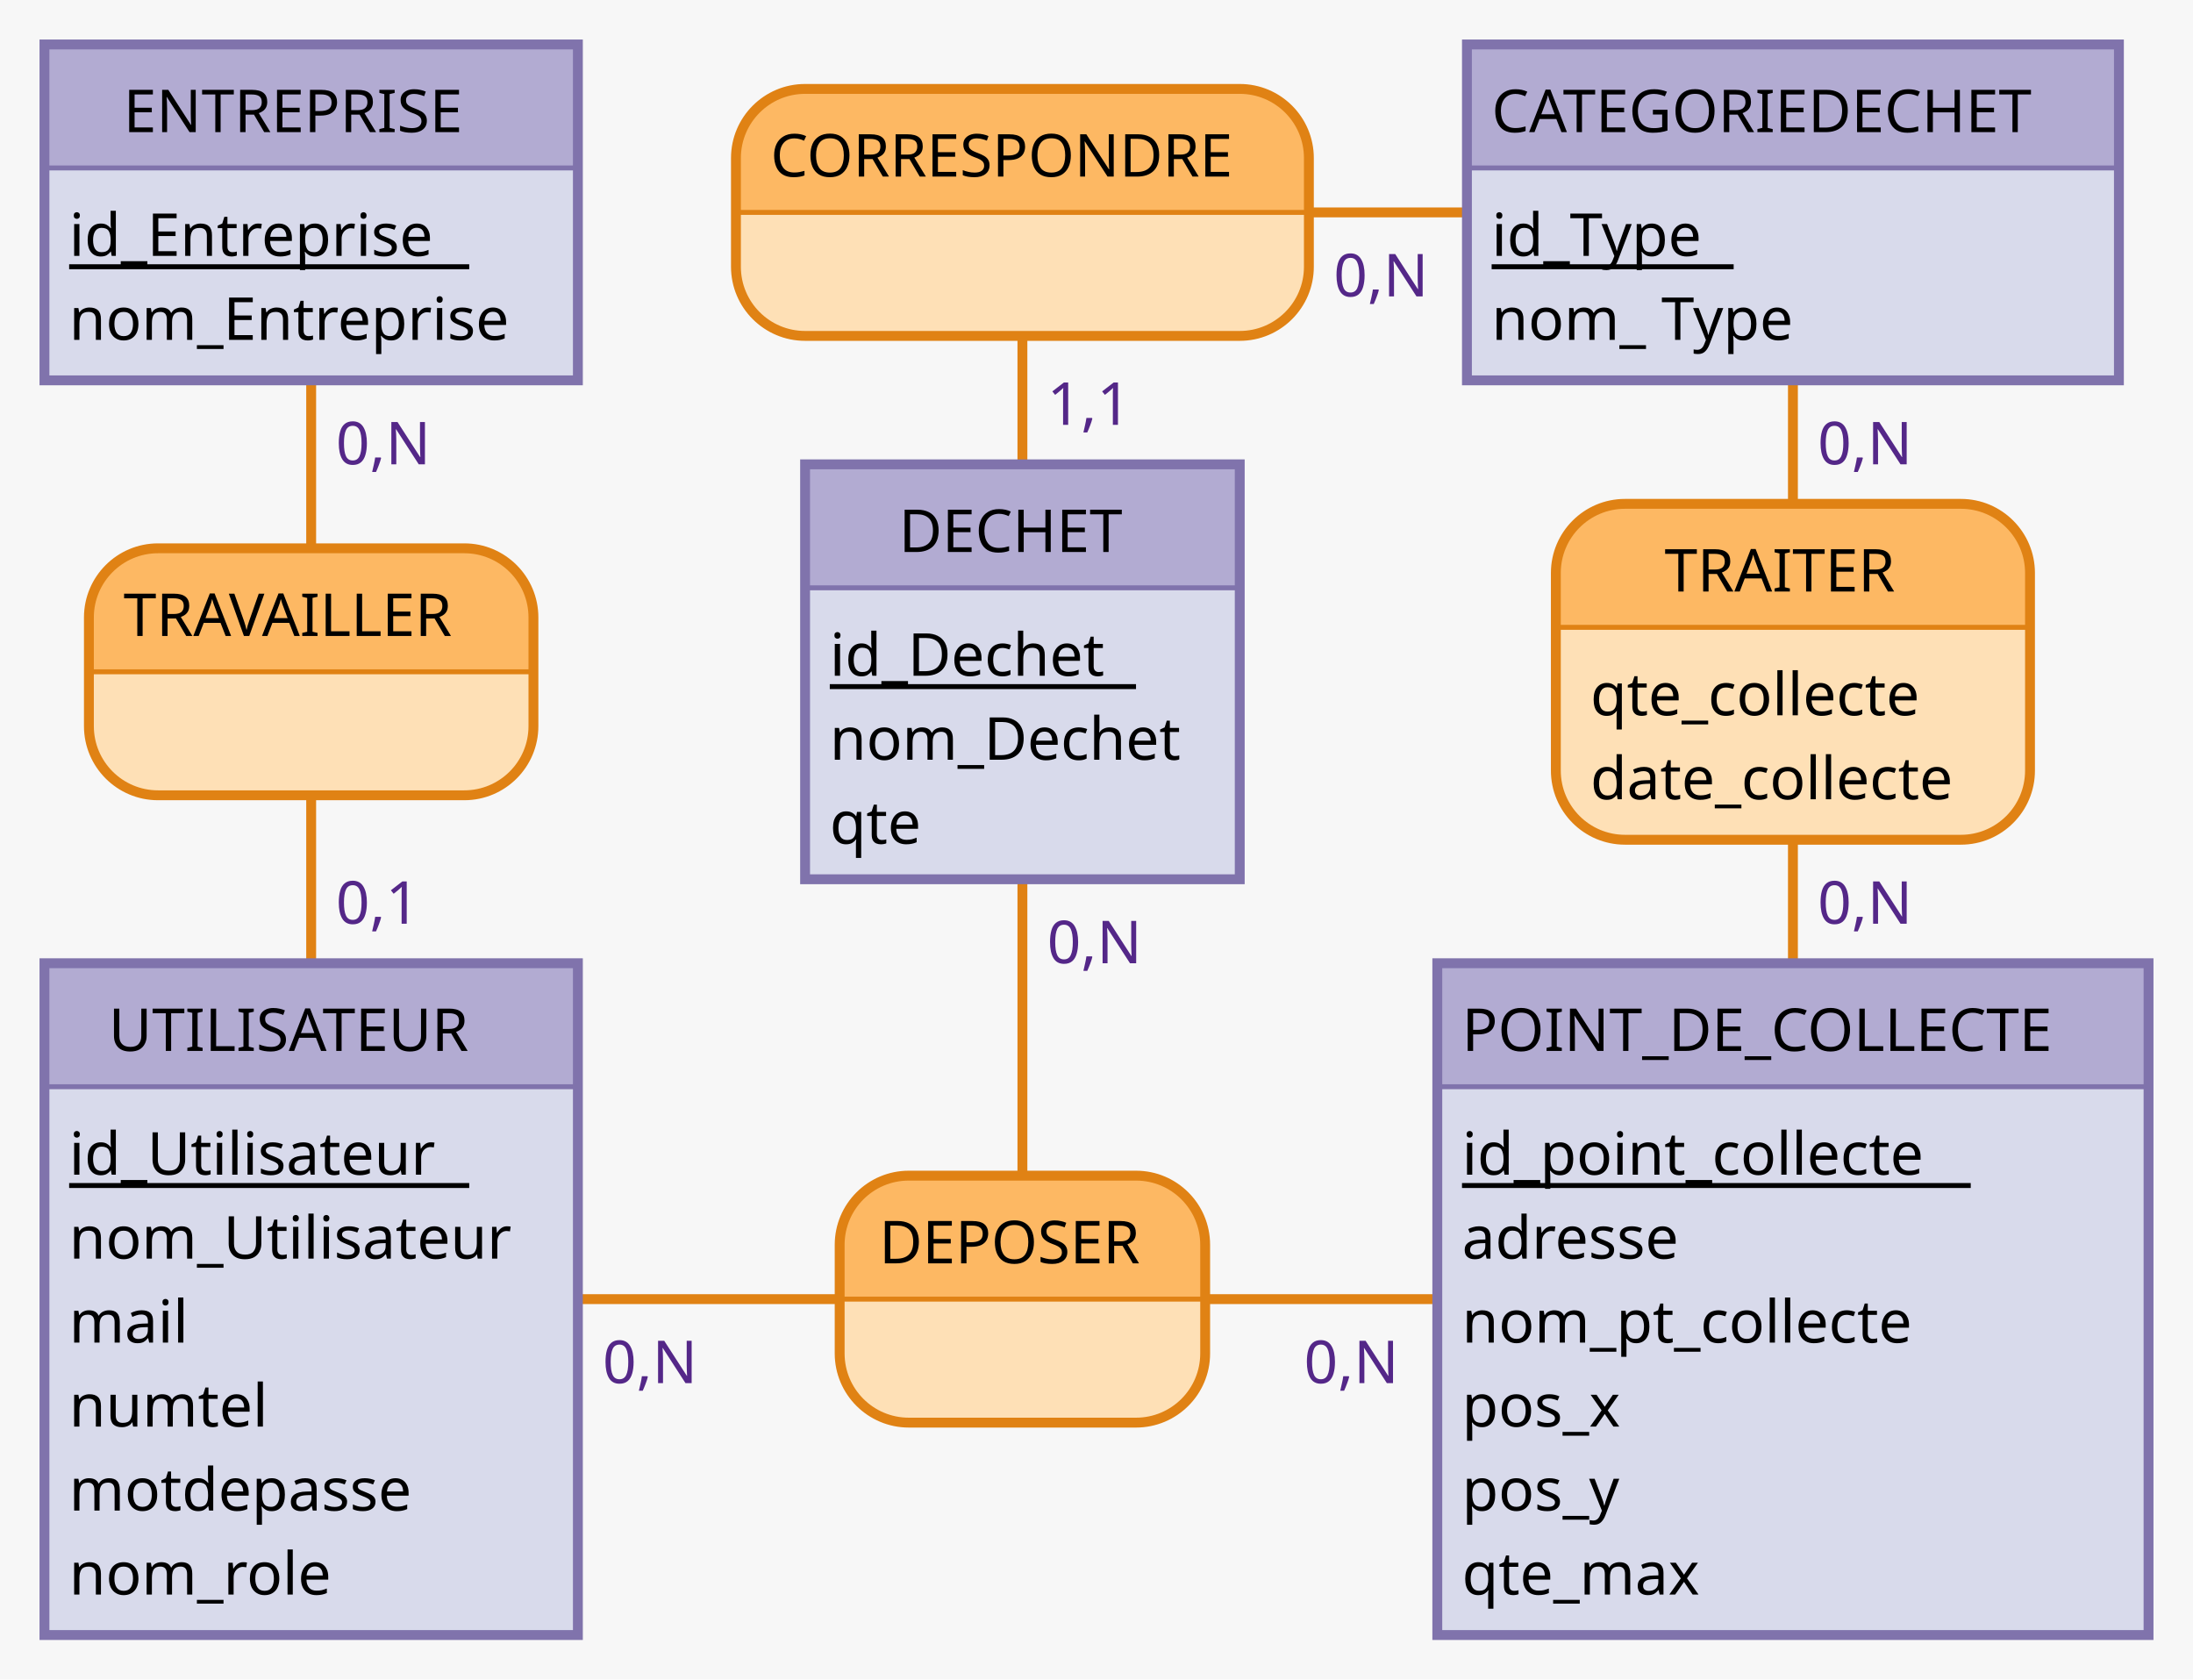
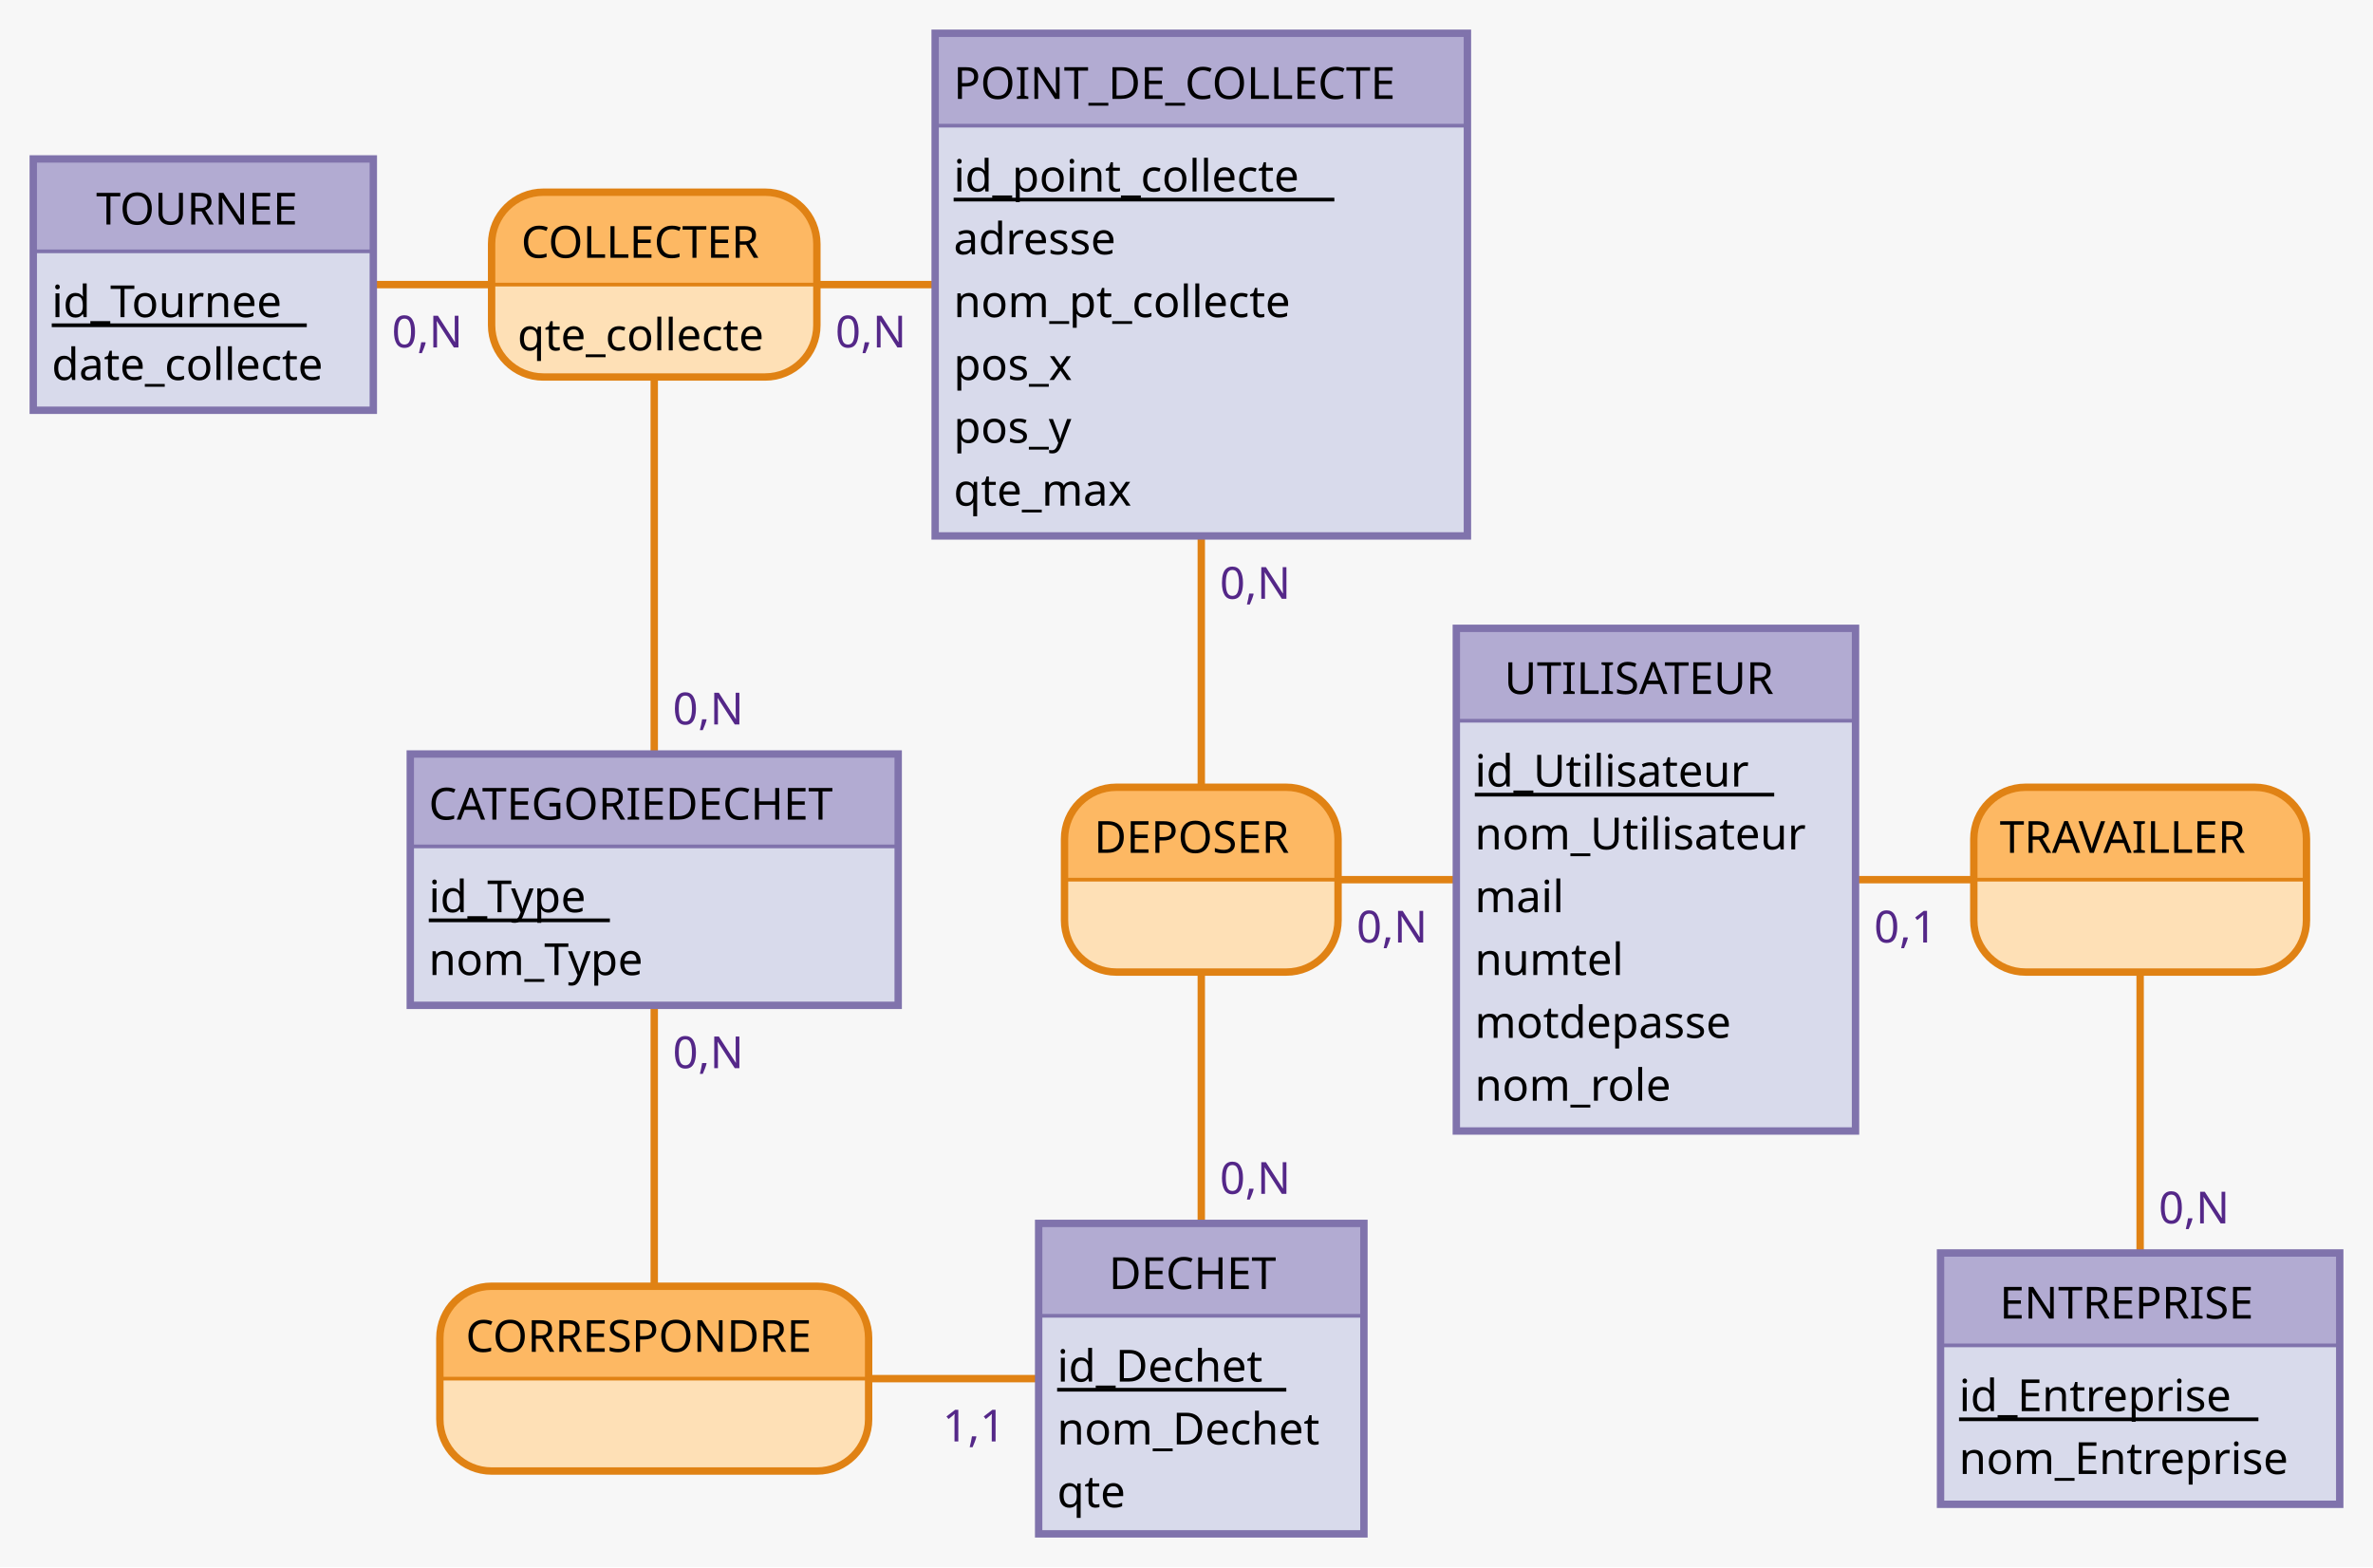
- <svg xmlns="http://www.w3.org/2000/svg" width="444" height="340" viewBox="0 0 444 340">
-   <rect x="0" y="0" width="444" height="340" fill="#f7f7f7" stroke="none" stroke-width="0" />
+ <svg xmlns="http://www.w3.org/2000/svg" width="642" height="424" viewBox="0 0 642 424">
+   <rect x="0" y="0" width="642" height="424" fill="#f7f7f7" stroke="none" stroke-width="0" />
  <g>
-     <line x1="207" y1="136" x2="207" y2="43" stroke="#e08214" stroke-width="2" />
-     <line x1="363" y1="43" x2="207" y2="43" stroke="#e08214" stroke-width="2" />
+     <line x1="325" y1="77" x2="177" y2="77" stroke="#e08214" stroke-width="2" />
+     <line x1="177" y1="238" x2="177" y2="77" stroke="#e08214" stroke-width="2" />
+     <line x1="55" y1="77" x2="177" y2="77" stroke="#e08214" stroke-width="2" />
    <g>
-       <path d="M251 18 a14 14 90 0 1 14 14 V43 h-116 V32 a14 14 90 0 1 14 -14" fill="#fdb863" stroke="#fdb863" stroke-width="0" />
-       <path d="M265 43 v11 a14 14 90 0 1 -14 14 H163 a14 14 90 0 1 -14 -14 V43 H116" fill="#fee0b6" stroke="#fee0b6" stroke-width="0" />
-       <rect x="149" y="18" width="116" height="50" fill="none" rx="14" stroke="#e08214" stroke-width="2" />
-       <line x1="149" y1="43" x2="265" y2="43" stroke="#e08214" stroke-width="1" />
-       <text x="156" y="35.75" fill="#000000" font-family="Verdana" font-size="12">CORRESPONDRE</text>
+       <path d="M207 52 a14 14 90 0 1 14 14 V77 h-88 V66 a14 14 90 0 1 14 -14" fill="#fdb863" stroke="#fdb863" stroke-width="0" />
+       <path d="M221 77 v11 a14 14 90 0 1 -14 14 H147 a14 14 90 0 1 -14 -14 V77 H88" fill="#fee0b6" stroke="#fee0b6" stroke-width="0" />
+       <rect x="133" y="52" width="88" height="50" fill="none" rx="14" stroke="#e08214" stroke-width="2" />
+       <line x1="133" y1="77" x2="221" y2="77" stroke="#e08214" stroke-width="1" />
+       <text x="141" y="69.75" fill="#000000" font-family="Verdana" font-size="12">COLLECTER</text>
+       <text x="140" y="94.8" fill="#000000" font-family="Verdana" font-size="12">qte_collecte</text>
    </g>
-     <text x="212" y="86" fill="#542788" font-family="Verdana" font-size="12">1,1</text>
-     <text x="270" y="60" fill="#542788" font-family="Verdana" font-size="12">0,N</text>
+     <text x="226" y="94" fill="#542788" font-family="Verdana" font-size="12">0,N</text>
+     <text x="182" y="196" fill="#542788" font-family="Verdana" font-size="12">0,N</text>
+     <text x="106" y="94" fill="#542788" font-family="Verdana" font-size="12">0,N</text>
  </g>
  <g>
-     <line x1="63" y1="263" x2="63" y2="136" stroke="#e08214" stroke-width="2" />
-     <line x1="63" y1="43" x2="63" y2="136" stroke="#e08214" stroke-width="2" />
+     <line x1="325" y1="373" x2="325" y2="238" stroke="#e08214" stroke-width="2" />
+     <line x1="448" y1="238" x2="325" y2="238" stroke="#e08214" stroke-width="2" />
+     <line x1="325" y1="77" x2="325" y2="238" stroke="#e08214" stroke-width="2" />
    <g>
-       <path d="M94 111 a14 14 90 0 1 14 14 V136 h-90 V125 a14 14 90 0 1 14 -14" fill="#fdb863" stroke="#fdb863" stroke-width="0" />
-       <path d="M108 136 v11 a14 14 90 0 1 -14 14 H32 a14 14 90 0 1 -14 -14 V136 H90" fill="#fee0b6" stroke="#fee0b6" stroke-width="0" />
-       <rect x="18" y="111" width="90" height="50" fill="none" rx="14" stroke="#e08214" stroke-width="2" />
-       <line x1="18" y1="136" x2="108" y2="136" stroke="#e08214" stroke-width="1" />
-       <text x="25" y="128.75" fill="#000000" font-family="Verdana" font-size="12">TRAVAILLER</text>
+       <path d="M348 213 a14 14 90 0 1 14 14 V238 h-74 V227 a14 14 90 0 1 14 -14" fill="#fdb863" stroke="#fdb863" stroke-width="0" />
+       <path d="M362 238 v11 a14 14 90 0 1 -14 14 H302 a14 14 90 0 1 -14 -14 V238 H74" fill="#fee0b6" stroke="#fee0b6" stroke-width="0" />
+       <rect x="288" y="213" width="74" height="50" fill="none" rx="14" stroke="#e08214" stroke-width="2" />
+       <line x1="288" y1="238" x2="362" y2="238" stroke="#e08214" stroke-width="1" />
+       <text x="296" y="230.75" fill="#000000" font-family="Verdana" font-size="12">DEPOSER</text>
    </g>
-     <text x="68" y="187" fill="#542788" font-family="Verdana" font-size="12">0,1</text>
-     <text x="68" y="94" fill="#542788" font-family="Verdana" font-size="12">0,N</text>
+     <text x="330" y="323" fill="#542788" font-family="Verdana" font-size="12">0,N</text>
+     <text x="367" y="255" fill="#542788" font-family="Verdana" font-size="12">0,N</text>
+     <text x="330" y="162" fill="#542788" font-family="Verdana" font-size="12">0,N</text>
  </g>
  <g>
-     <line x1="363" y1="263" x2="363" y2="136" stroke="#e08214" stroke-width="2" />
-     <line x1="363" y1="43" x2="363" y2="136" stroke="#e08214" stroke-width="2" />
+     <line x1="448" y1="238" x2="579" y2="238" stroke="#e08214" stroke-width="2" />
+     <line x1="579" y1="373" x2="579" y2="238" stroke="#e08214" stroke-width="2" />
    <g>
-       <path d="M397 102 a14 14 90 0 1 14 14 V127 h-96 V116 a14 14 90 0 1 14 -14" fill="#fdb863" stroke="#fdb863" stroke-width="0" />
-       <path d="M411 127 v29 a14 14 90 0 1 -14 14 H329 a14 14 90 0 1 -14 -14 V127 H96" fill="#fee0b6" stroke="#fee0b6" stroke-width="0" />
-       <rect x="315" y="102" width="96" height="68" fill="none" rx="14" stroke="#e08214" stroke-width="2" />
-       <line x1="315" y1="127" x2="411" y2="127" stroke="#e08214" stroke-width="1" />
-       <text x="337" y="119.75" fill="#000000" font-family="Verdana" font-size="12">TRAITER</text>
-       <text x="322" y="144.8" fill="#000000" font-family="Verdana" font-size="12">qte_collecte</text>
-       <text x="322" y="161.8" fill="#000000" font-family="Verdana" font-size="12">date_collecte</text>
+       <path d="M610 213 a14 14 90 0 1 14 14 V238 h-90 V227 a14 14 90 0 1 14 -14" fill="#fdb863" stroke="#fdb863" stroke-width="0" />
+       <path d="M624 238 v11 a14 14 90 0 1 -14 14 H548 a14 14 90 0 1 -14 -14 V238 H90" fill="#fee0b6" stroke="#fee0b6" stroke-width="0" />
+       <rect x="534" y="213" width="90" height="50" fill="none" rx="14" stroke="#e08214" stroke-width="2" />
+       <line x1="534" y1="238" x2="624" y2="238" stroke="#e08214" stroke-width="1" />
+       <text x="541" y="230.75" fill="#000000" font-family="Verdana" font-size="12">TRAVAILLER</text>
    </g>
-     <text x="368" y="187" fill="#542788" font-family="Verdana" font-size="12">0,N</text>
-     <text x="368" y="94" fill="#542788" font-family="Verdana" font-size="12">0,N</text>
+     <text x="507" y="255" fill="#542788" font-family="Verdana" font-size="12">0,1</text>
+     <text x="584" y="331" fill="#542788" font-family="Verdana" font-size="12">0,N</text>
  </g>
  <g>
-     <line x1="207" y1="136" x2="207" y2="263" stroke="#e08214" stroke-width="2" />
-     <line x1="63" y1="263" x2="207" y2="263" stroke="#e08214" stroke-width="2" />
-     <line x1="363" y1="263" x2="207" y2="263" stroke="#e08214" stroke-width="2" />
+     <line x1="325" y1="373" x2="177" y2="373" stroke="#e08214" stroke-width="2" />
+     <line x1="177" y1="238" x2="177" y2="373" stroke="#e08214" stroke-width="2" />
    <g>
-       <path d="M230 238 a14 14 90 0 1 14 14 V263 h-74 V252 a14 14 90 0 1 14 -14" fill="#fdb863" stroke="#fdb863" stroke-width="0" />
-       <path d="M244 263 v11 a14 14 90 0 1 -14 14 H184 a14 14 90 0 1 -14 -14 V263 H74" fill="#fee0b6" stroke="#fee0b6" stroke-width="0" />
-       <rect x="170" y="238" width="74" height="50" fill="none" rx="14" stroke="#e08214" stroke-width="2" />
-       <line x1="170" y1="263" x2="244" y2="263" stroke="#e08214" stroke-width="1" />
-       <text x="178" y="255.75" fill="#000000" font-family="Verdana" font-size="12">DEPOSER</text>
+       <path d="M221 348 a14 14 90 0 1 14 14 V373 h-116 V362 a14 14 90 0 1 14 -14" fill="#fdb863" stroke="#fdb863" stroke-width="0" />
+       <path d="M235 373 v11 a14 14 90 0 1 -14 14 H133 a14 14 90 0 1 -14 -14 V373 H116" fill="#fee0b6" stroke="#fee0b6" stroke-width="0" />
+       <rect x="119" y="348" width="116" height="50" fill="none" rx="14" stroke="#e08214" stroke-width="2" />
+       <line x1="119" y1="373" x2="235" y2="373" stroke="#e08214" stroke-width="1" />
+       <text x="126" y="365.75" fill="#000000" font-family="Verdana" font-size="12">CORRESPONDRE</text>
    </g>
-     <text x="212" y="195" fill="#542788" font-family="Verdana" font-size="12">0,N</text>
-     <text x="122" y="280" fill="#542788" font-family="Verdana" font-size="12">0,N</text>
-     <text x="264" y="280" fill="#542788" font-family="Verdana" font-size="12">0,N</text>
+     <text x="255" y="390" fill="#542788" font-family="Verdana" font-size="12">1,1</text>
+     <text x="182" y="289" fill="#542788" font-family="Verdana" font-size="12">0,N</text>
  </g>
  <g>
    <g>
-       <rect x="9" y="9" width="108" height="25" fill="#b2abd2" stroke="none" stroke-width="0" opacity="1" />
-       <rect x="9" y="34" width="108" height="43" fill="#d8daeb" stroke="none" stroke-width="0" opacity="1" />
-       <rect x="9" y="9" width="108" height="68" fill="none" stroke="#8073ac" stroke-width="2" opacity="1" />
-       <line x1="9" y1="34" x2="117" y2="34" stroke="#8073ac" stroke-width="1" />
+       <rect x="9" y="43" width="92" height="25" fill="#b2abd2" stroke="none" stroke-width="0" opacity="1" />
+       <rect x="9" y="68" width="92" height="43" fill="#d8daeb" stroke="none" stroke-width="0" opacity="1" />
+       <rect x="9" y="43" width="92" height="68" fill="none" stroke="#8073ac" stroke-width="2" opacity="1" />
+       <line x1="9" y1="68" x2="101" y2="68" stroke="#8073ac" stroke-width="1" />
    </g>
-     <text x="25" y="26.75" fill="#000000" font-family="Verdana" font-size="12">ENTREPRISE</text>
-     <text x="14" y="51.8" fill="#000000" font-family="Verdana" font-size="12">id_Entreprise</text>
-     <line x1="14" y1="54" x2="95" y2="54" stroke="#000000" stroke-width="1" />
-     <text x="14" y="68.8" fill="#000000" font-family="Verdana" font-size="12">nom_Entreprise</text>
+     <text x="26" y="60.75" fill="#000000" font-family="Verdana" font-size="12">TOURNEE</text>
+     <text x="14" y="85.8" fill="#000000" font-family="Verdana" font-size="12">id_Tournee</text>
+     <line x1="14" y1="88" x2="83" y2="88" stroke="#000000" stroke-width="1" />
+     <text x="14" y="102.8" fill="#000000" font-family="Verdana" font-size="12">date_collecte</text>
  </g>
  <g>
    <g>
-       <rect x="297" y="9" width="132" height="25" fill="#b2abd2" stroke="none" stroke-width="0" opacity="1" />
-       <rect x="297" y="34" width="132" height="43" fill="#d8daeb" stroke="none" stroke-width="0" opacity="1" />
-       <rect x="297" y="9" width="132" height="68" fill="none" stroke="#8073ac" stroke-width="2" opacity="1" />
-       <line x1="297" y1="34" x2="429" y2="34" stroke="#8073ac" stroke-width="1" />
+       <rect x="253" y="9" width="144" height="25" fill="#b2abd2" stroke="none" stroke-width="0" opacity="1" />
+       <rect x="253" y="34" width="144" height="111" fill="#d8daeb" stroke="none" stroke-width="0" opacity="1" />
+       <rect x="253" y="9" width="144" height="136" fill="none" stroke="#8073ac" stroke-width="2" opacity="1" />
+       <line x1="253" y1="34" x2="397" y2="34" stroke="#8073ac" stroke-width="1" />
    </g>
-     <text x="302" y="26.75" fill="#000000" font-family="Verdana" font-size="12">CATEGORIEDECHET</text>
-     <text x="302" y="51.8" fill="#000000" font-family="Verdana" font-size="12">id_Type</text>
-     <line x1="302" y1="54" x2="351" y2="54" stroke="#000000" stroke-width="1" />
-     <text x="302" y="68.8" fill="#000000" font-family="Verdana" font-size="12">nom_ Type</text>
+     <text x="258" y="26.75" fill="#000000" font-family="Verdana" font-size="12">POINT_DE_COLLECTE</text>
+     <text x="258" y="51.8" fill="#000000" font-family="Verdana" font-size="12">id_point_collecte</text>
+     <line x1="258" y1="54" x2="361" y2="54" stroke="#000000" stroke-width="1" />
+     <text x="258" y="68.8" fill="#000000" font-family="Verdana" font-size="12">adresse</text>
+     <text x="258" y="85.8" fill="#000000" font-family="Verdana" font-size="12">nom_pt_collecte</text>
+     <text x="258" y="102.8" fill="#000000" font-family="Verdana" font-size="12">pos_x</text>
+     <text x="258" y="119.8" fill="#000000" font-family="Verdana" font-size="12">pos_y</text>
+     <text x="258" y="136.8" fill="#000000" font-family="Verdana" font-size="12">qte_max</text>
  </g>
  <g>
    <g>
-       <rect x="163" y="94" width="88" height="25" fill="#b2abd2" stroke="none" stroke-width="0" opacity="1" />
-       <rect x="163" y="119" width="88" height="59" fill="#d8daeb" stroke="none" stroke-width="0" opacity="1" />
-       <rect x="163" y="94" width="88" height="84" fill="none" stroke="#8073ac" stroke-width="2" opacity="1" />
-       <line x1="163" y1="119" x2="251" y2="119" stroke="#8073ac" stroke-width="1" />
+       <rect x="111" y="204" width="132" height="25" fill="#b2abd2" stroke="none" stroke-width="0" opacity="1" />
+       <rect x="111" y="229" width="132" height="43" fill="#d8daeb" stroke="none" stroke-width="0" opacity="1" />
+       <rect x="111" y="204" width="132" height="68" fill="none" stroke="#8073ac" stroke-width="2" opacity="1" />
+       <line x1="111" y1="229" x2="243" y2="229" stroke="#8073ac" stroke-width="1" />
    </g>
-     <text x="182" y="111.75" fill="#000000" font-family="Verdana" font-size="12">DECHET</text>
-     <text x="168" y="136.8" fill="#000000" font-family="Verdana" font-size="12">id_Dechet</text>
-     <line x1="168" y1="139" x2="230" y2="139" stroke="#000000" stroke-width="1" />
-     <text x="168" y="153.8" fill="#000000" font-family="Verdana" font-size="12">nom_Dechet</text>
-     <text x="168" y="170.8" fill="#000000" font-family="Verdana" font-size="12">qte</text>
+     <text x="116" y="221.75" fill="#000000" font-family="Verdana" font-size="12">CATEGORIEDECHET</text>
+     <text x="116" y="246.8" fill="#000000" font-family="Verdana" font-size="12">id_Type</text>
+     <line x1="116" y1="249" x2="165" y2="249" stroke="#000000" stroke-width="1" />
+     <text x="116" y="263.8" fill="#000000" font-family="Verdana" font-size="12">nom_Type</text>
  </g>
  <g>
    <g>
-       <rect x="9" y="195" width="108" height="25" fill="#b2abd2" stroke="none" stroke-width="0" opacity="1" />
-       <rect x="9" y="220" width="108" height="111" fill="#d8daeb" stroke="none" stroke-width="0" opacity="1" />
-       <rect x="9" y="195" width="108" height="136" fill="none" stroke="#8073ac" stroke-width="2" opacity="1" />
-       <line x1="9" y1="220" x2="117" y2="220" stroke="#8073ac" stroke-width="1" />
+       <rect x="394" y="170" width="108" height="25" fill="#b2abd2" stroke="none" stroke-width="0" opacity="1" />
+       <rect x="394" y="195" width="108" height="111" fill="#d8daeb" stroke="none" stroke-width="0" opacity="1" />
+       <rect x="394" y="170" width="108" height="136" fill="none" stroke="#8073ac" stroke-width="2" opacity="1" />
+       <line x1="394" y1="195" x2="502" y2="195" stroke="#8073ac" stroke-width="1" />
    </g>
-     <text x="22" y="212.75" fill="#000000" font-family="Verdana" font-size="12">UTILISATEUR</text>
-     <text x="14" y="237.8" fill="#000000" font-family="Verdana" font-size="12">id_Utilisateur</text>
-     <line x1="14" y1="240" x2="95" y2="240" stroke="#000000" stroke-width="1" />
-     <text x="14" y="254.8" fill="#000000" font-family="Verdana" font-size="12">nom_Utilisateur</text>
-     <text x="14" y="271.8" fill="#000000" font-family="Verdana" font-size="12">mail</text>
-     <text x="14" y="288.8" fill="#000000" font-family="Verdana" font-size="12">numtel</text>
-     <text x="14" y="305.8" fill="#000000" font-family="Verdana" font-size="12">motdepasse</text>
-     <text x="14" y="322.8" fill="#000000" font-family="Verdana" font-size="12">nom_role</text>
+     <text x="407" y="187.75" fill="#000000" font-family="Verdana" font-size="12">UTILISATEUR</text>
+     <text x="399" y="212.8" fill="#000000" font-family="Verdana" font-size="12">id_Utilisateur</text>
+     <line x1="399" y1="215" x2="480" y2="215" stroke="#000000" stroke-width="1" />
+     <text x="399" y="229.8" fill="#000000" font-family="Verdana" font-size="12">nom_Utilisateur</text>
+     <text x="399" y="246.8" fill="#000000" font-family="Verdana" font-size="12">mail</text>
+     <text x="399" y="263.8" fill="#000000" font-family="Verdana" font-size="12">numtel</text>
+     <text x="399" y="280.8" fill="#000000" font-family="Verdana" font-size="12">motdepasse</text>
+     <text x="399" y="297.8" fill="#000000" font-family="Verdana" font-size="12">nom_role</text>
  </g>
  <g>
    <g>
-       <rect x="291" y="195" width="144" height="25" fill="#b2abd2" stroke="none" stroke-width="0" opacity="1" />
-       <rect x="291" y="220" width="144" height="111" fill="#d8daeb" stroke="none" stroke-width="0" opacity="1" />
-       <rect x="291" y="195" width="144" height="136" fill="none" stroke="#8073ac" stroke-width="2" opacity="1" />
-       <line x1="291" y1="220" x2="435" y2="220" stroke="#8073ac" stroke-width="1" />
+       <rect x="281" y="331" width="88" height="25" fill="#b2abd2" stroke="none" stroke-width="0" opacity="1" />
+       <rect x="281" y="356" width="88" height="59" fill="#d8daeb" stroke="none" stroke-width="0" opacity="1" />
+       <rect x="281" y="331" width="88" height="84" fill="none" stroke="#8073ac" stroke-width="2" opacity="1" />
+       <line x1="281" y1="356" x2="369" y2="356" stroke="#8073ac" stroke-width="1" />
    </g>
-     <text x="296" y="212.75" fill="#000000" font-family="Verdana" font-size="12">POINT_DE_COLLECTE</text>
-     <text x="296" y="237.8" fill="#000000" font-family="Verdana" font-size="12">id_point_collecte</text>
-     <line x1="296" y1="240" x2="399" y2="240" stroke="#000000" stroke-width="1" />
-     <text x="296" y="254.8" fill="#000000" font-family="Verdana" font-size="12">adresse</text>
-     <text x="296" y="271.8" fill="#000000" font-family="Verdana" font-size="12">nom_pt_collecte</text>
-     <text x="296" y="288.8" fill="#000000" font-family="Verdana" font-size="12">pos_x</text>
-     <text x="296" y="305.8" fill="#000000" font-family="Verdana" font-size="12">pos_y</text>
-     <text x="296" y="322.8" fill="#000000" font-family="Verdana" font-size="12">qte_max</text>
+     <text x="300" y="348.75" fill="#000000" font-family="Verdana" font-size="12">DECHET</text>
+     <text x="286" y="373.8" fill="#000000" font-family="Verdana" font-size="12">id_Dechet</text>
+     <line x1="286" y1="376" x2="348" y2="376" stroke="#000000" stroke-width="1" />
+     <text x="286" y="390.8" fill="#000000" font-family="Verdana" font-size="12">nom_Dechet</text>
+     <text x="286" y="407.8" fill="#000000" font-family="Verdana" font-size="12">qte</text>
+   </g>
+   <g>
+     <g>
+       <rect x="525" y="339" width="108" height="25" fill="#b2abd2" stroke="none" stroke-width="0" opacity="1" />
+       <rect x="525" y="364" width="108" height="43" fill="#d8daeb" stroke="none" stroke-width="0" opacity="1" />
+       <rect x="525" y="339" width="108" height="68" fill="none" stroke="#8073ac" stroke-width="2" opacity="1" />
+       <line x1="525" y1="364" x2="633" y2="364" stroke="#8073ac" stroke-width="1" />
+     </g>
+     <text x="541" y="356.75" fill="#000000" font-family="Verdana" font-size="12">ENTREPRISE</text>
+     <text x="530" y="381.8" fill="#000000" font-family="Verdana" font-size="12">id_Entreprise</text>
+     <line x1="530" y1="384" x2="611" y2="384" stroke="#000000" stroke-width="1" />
+     <text x="530" y="398.8" fill="#000000" font-family="Verdana" font-size="12">nom_Entreprise</text>
  </g>
</svg>
